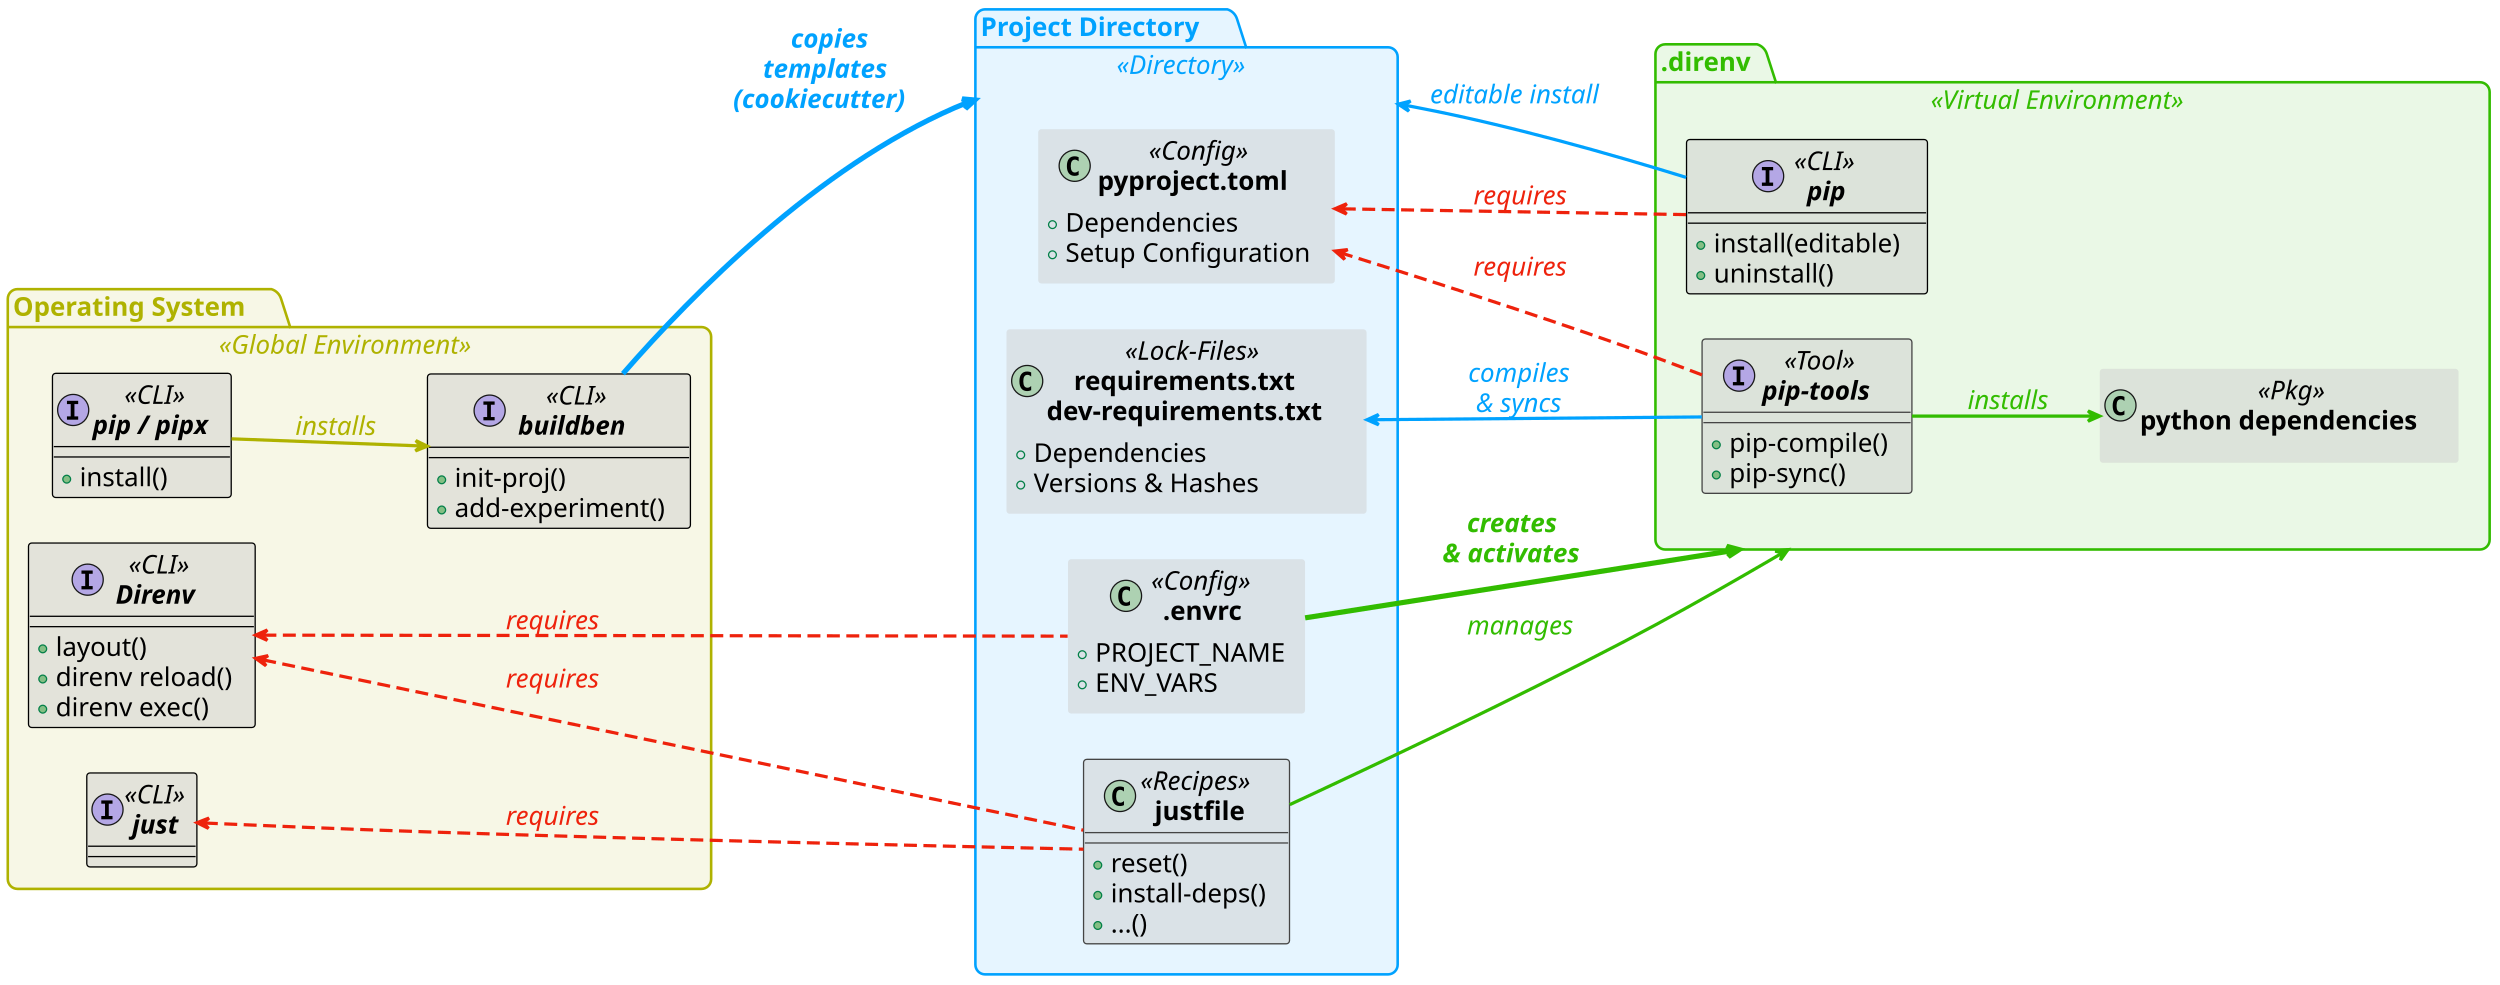
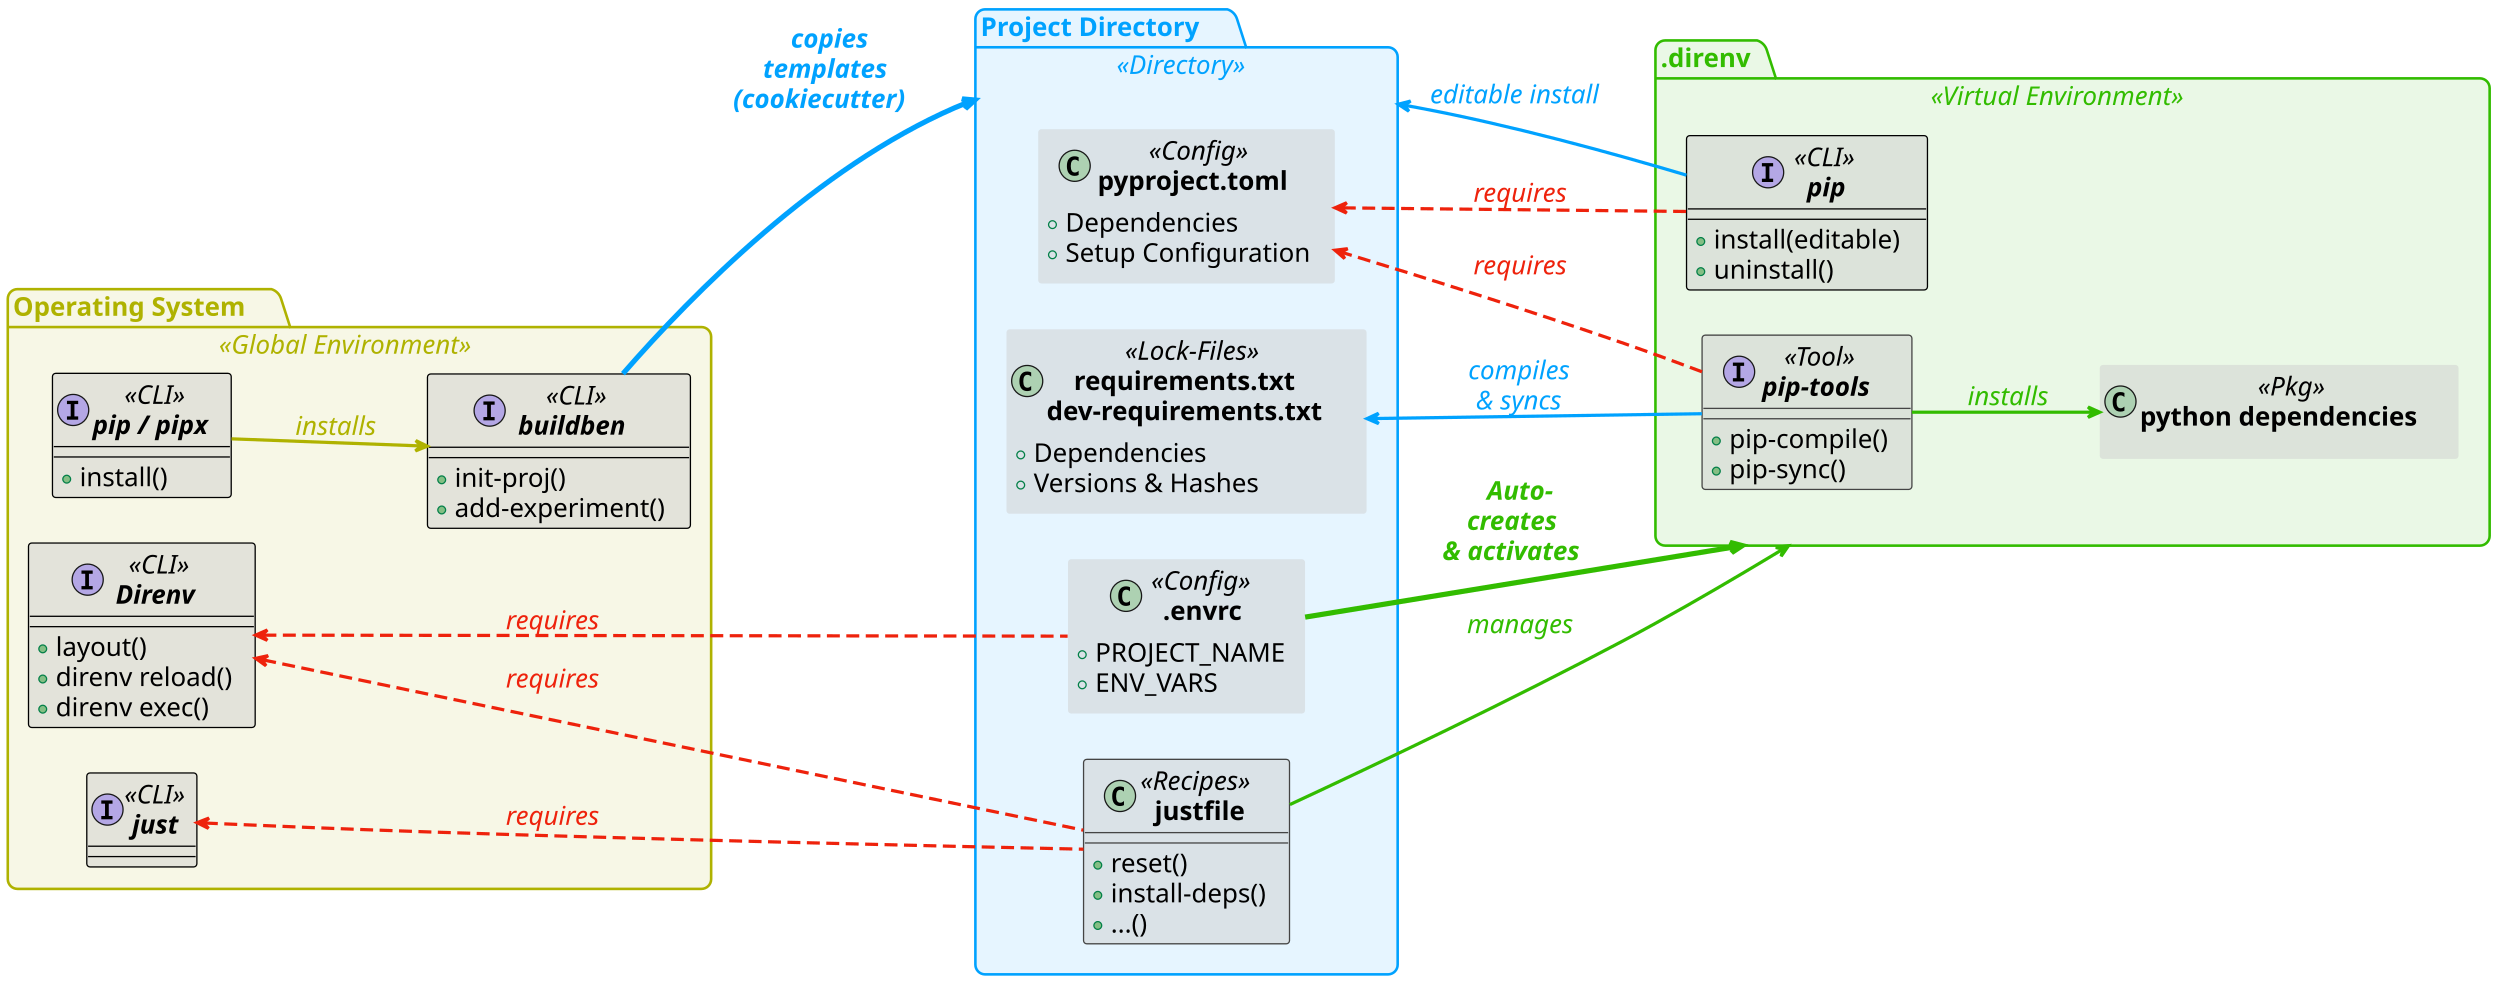
<svg xmlns="http://www.w3.org/2000/svg" contentStyleType="text/css" height="760px" preserveAspectRatio="none" style="width:1930px;height:760px;" version="1.1" viewBox="0 0 1930 760" width="1930px" zoomAndPan="magnify">
  <defs />
  <g>
    <g id="cluster_GE">
      <path d="M13.5,223.217 L209.5,223.217 A11.25,11.25 0 0 1 217,230.717 L224,252.498 L541.5,252.498 A7.5,7.5 0 0 1 549,259.998 L549,678.717 A7.5,7.5 0 0 1 541.5,686.217 L13.5,686.217 A7.5,7.5 0 0 1 6,678.717 L6,230.717 A7.5,7.5 0 0 1 13.5,223.217 " fill="#AFB200" fill-opacity="0.098" style="stroke:#AFB200;stroke-width:2.0;" />
      <line style="stroke:#AFB200;stroke-width:2.0;" x1="6" x2="224" y1="252.498" y2="252.498" />
      <text fill="#AFB200" font-family="sans-serif" font-size="20" font-weight="bold" lengthAdjust="spacing" textLength="205" x="10" y="243.781">Operating System</text>
      <text fill="#AFB200" font-family="sans-serif" font-size="20" font-style="italic" lengthAdjust="spacing" textLength="225" x="169" y="273.062">«Global Environment»</text>
    </g>
    <g id="cluster_PDIR">
      <path d="M760.5,7.217 L947.5,7.217 A11.25,11.25 0 0 1 955,14.717 L962,36.498 L1071.5,36.498 A7.5,7.5 0 0 1 1079,43.998 L1079,744.717 A7.5,7.5 0 0 1 1071.5,752.217 L760.5,752.217 A7.5,7.5 0 0 1 753,744.717 L753,14.717 A7.5,7.5 0 0 1 760.5,7.217 " fill="#00A2FF" fill-opacity="0.098" style="stroke:#00A2FF;stroke-width:2.0;" />
      <line style="stroke:#00A2FF;stroke-width:2.0;" x1="753" x2="962" y1="36.498" y2="36.498" />
      <text fill="#00A2FF" font-family="sans-serif" font-size="20" font-weight="bold" lengthAdjust="spacing" textLength="196" x="757" y="27.781">Project Directory</text>
      <text fill="#00A2FF" font-family="sans-serif" font-size="20" font-style="italic" lengthAdjust="spacing" textLength="116" x="862" y="57.062">«Directory»</text>
    </g>
    <g id="cluster_VENV">
-       <path d="M1285.5,34.217 L1356.5,34.217 A11.25,11.25 0 0 1 1364,41.717 L1371,63.498 L1914.5,63.498 A7.5,7.5 0 0 1 1922,70.998 L1922,416.717 A7.5,7.5 0 0 1 1914.5,424.217 L1285.5,424.217 A7.5,7.5 0 0 1 1278,416.717 L1278,41.717 A7.5,7.5 0 0 1 1285.5,34.217 " fill="#32BC00" fill-opacity="0.098" style="stroke:#32BC00;stroke-width:2.0;" />
-       <line style="stroke:#32BC00;stroke-width:2.0;" x1="1278" x2="1371" y1="63.498" y2="63.498" />
-       <text fill="#32BC00" font-family="sans-serif" font-size="20" font-weight="bold" lengthAdjust="spacing" textLength="80" x="1282" y="54.781">.direnv</text>
-       <text fill="#32BC00" font-family="sans-serif" font-size="20" font-style="italic" lengthAdjust="spacing" textLength="227" x="1490.5" y="84.062">«Virtual Environment»</text>
+       <path d="M1285.5,31.217 L1356.5,31.217 A11.25,11.25 0 0 1 1364,38.717 L1371,60.498 L1914.5,60.498 A7.5,7.5 0 0 1 1922,67.998 L1922,413.717 A7.5,7.5 0 0 1 1914.5,421.217 L1285.5,421.217 A7.5,7.5 0 0 1 1278,413.717 L1278,38.717 A7.5,7.5 0 0 1 1285.5,31.217 " fill="#32BC00" fill-opacity="0.098" style="stroke:#32BC00;stroke-width:2.0;" />
+       <line style="stroke:#32BC00;stroke-width:2.0;" x1="1278" x2="1371" y1="60.498" y2="60.498" />
+       <text fill="#32BC00" font-family="sans-serif" font-size="20" font-weight="bold" lengthAdjust="spacing" textLength="80" x="1282" y="51.781">.direnv</text>
+       <text fill="#32BC00" font-family="sans-serif" font-size="20" font-style="italic" lengthAdjust="spacing" textLength="227" x="1490.5" y="81.062">«Virtual Environment»</text>
    </g>
    <g id="elem_B">
      <rect codeLine="57" fill="#CCCCCC" fill-opacity="0.467" height="119.125" id="B" rx="2.5" ry="2.5" style="stroke:#000000;stroke-width:1.0;" width="203" x="330" y="288.717" />
      <ellipse cx="378" cy="316.998" fill="#B4A7E5" rx="12" ry="12" style="stroke:#181818;stroke-width:1.0;" />
      <path d="M373.188,312.451 L373.188,309.92 L381.859,309.92 L381.859,312.451 L378.969,312.451 L378.969,321.951 L381.859,321.951 L381.859,324.498 L373.188,324.498 L373.188,321.951 L376.078,321.951 L376.078,312.451 L373.188,312.451 Z " fill="#000000" />
      <text fill="#000000" font-family="sans-serif" font-size="20" font-style="italic" lengthAdjust="spacing" textLength="55" x="421.5" y="312.281">«CLI»</text>
      <text fill="#000000" font-family="sans-serif" font-size="20" font-style="italic" font-weight="bold" lengthAdjust="spacing" textLength="98" x="400" y="335.562">buildben</text>
      <line style="stroke:#000000;stroke-width:1.0;" x1="331" x2="532" y1="345.279" y2="345.279" />
      <line style="stroke:#000000;stroke-width:1.0;" x1="331" x2="532" y1="353.279" y2="353.279" />
      <ellipse cx="341" cy="370.42" fill="#84BE84" rx="3" ry="3" style="stroke:#038048;stroke-width:1.0;" />
      <text fill="#000000" font-family="sans-serif" font-size="20" lengthAdjust="spacing" textLength="95" x="351" y="375.844">init-proj()</text>
      <ellipse cx="341" cy="393.701" fill="#84BE84" rx="3" ry="3" style="stroke:#038048;stroke-width:1.0;" />
      <text fill="#000000" font-family="sans-serif" font-size="20" lengthAdjust="spacing" textLength="176" x="351" y="399.125">add-experiment()</text>
    </g>
    <g id="elem_PIP">
      <rect codeLine="61" fill="#CCCCCC" fill-opacity="0.467" height="95.844" id="PIP" rx="2.5" ry="2.5" style="stroke:#000000;stroke-width:1.0;" width="138" x="40.5" y="288.217" />
      <ellipse cx="56.5" cy="316.498" fill="#B4A7E5" rx="12" ry="12" style="stroke:#181818;stroke-width:1.0;" />
      <path d="M51.688,311.951 L51.688,309.42 L60.359,309.42 L60.359,311.951 L57.469,311.951 L57.469,321.451 L60.359,321.451 L60.359,323.998 L51.688,323.998 L51.688,321.451 L54.578,321.451 L54.578,311.951 L51.688,311.951 Z " fill="#000000" />
      <text fill="#000000" font-family="sans-serif" font-size="20" font-style="italic" lengthAdjust="spacing" textLength="55" x="96" y="311.781">«CLI»</text>
      <text fill="#000000" font-family="sans-serif" font-size="20" font-style="italic" font-weight="bold" lengthAdjust="spacing" textLength="104" x="71.5" y="335.062">pip / pipx</text>
      <line style="stroke:#000000;stroke-width:1.0;" x1="41.5" x2="177.5" y1="344.779" y2="344.779" />
      <line style="stroke:#000000;stroke-width:1.0;" x1="41.5" x2="177.5" y1="352.779" y2="352.779" />
      <ellipse cx="51.5" cy="369.92" fill="#84BE84" rx="3" ry="3" style="stroke:#038048;stroke-width:1.0;" />
      <text fill="#000000" font-family="sans-serif" font-size="20" lengthAdjust="spacing" textLength="77" x="61.5" y="375.344">install()</text>
    </g>
    <g id="elem_J">
      <rect codeLine="65" fill="#CCCCCC" fill-opacity="0.467" height="72.562" id="J" rx="2.5" ry="2.5" style="stroke:#000000;stroke-width:1.0;" width="85" x="67" y="596.717" />
      <ellipse cx="83" cy="624.998" fill="#B4A7E5" rx="12" ry="12" style="stroke:#181818;stroke-width:1.0;" />
      <path d="M78.188,620.451 L78.188,617.92 L86.859,617.92 L86.859,620.451 L83.969,620.451 L83.969,629.951 L86.859,629.951 L86.859,632.498 L78.188,632.498 L78.188,629.951 L81.078,629.951 L81.078,620.451 L78.188,620.451 Z " fill="#000000" />
      <text fill="#000000" font-family="sans-serif" font-size="20" font-style="italic" lengthAdjust="spacing" textLength="55" x="96" y="620.281">«CLI»</text>
      <text fill="#000000" font-family="sans-serif" font-size="20" font-style="italic" font-weight="bold" lengthAdjust="spacing" textLength="43" x="102" y="643.562">just</text>
      <line style="stroke:#000000;stroke-width:1.0;" x1="68" x2="151" y1="653.279" y2="653.279" />
      <line style="stroke:#000000;stroke-width:1.0;" x1="68" x2="151" y1="661.279" y2="661.279" />
    </g>
    <g id="elem_D">
      <rect codeLine="66" fill="#CCCCCC" fill-opacity="0.467" height="142.406" id="D" rx="2.5" ry="2.5" style="stroke:#000000;stroke-width:1.0;" width="175" x="22" y="419.217" />
      <ellipse cx="67.7" cy="447.498" fill="#B4A7E5" rx="12" ry="12" style="stroke:#181818;stroke-width:1.0;" />
      <path d="M62.888,442.951 L62.888,440.42 L71.559,440.42 L71.559,442.951 L68.669,442.951 L68.669,452.451 L71.559,452.451 L71.559,454.998 L62.888,454.998 L62.888,452.451 L65.778,452.451 L65.778,442.951 L62.888,442.951 Z " fill="#000000" />
      <text fill="#000000" font-family="sans-serif" font-size="20" font-style="italic" lengthAdjust="spacing" textLength="55" x="99.3" y="442.781">«CLI»</text>
      <text fill="#000000" font-family="sans-serif" font-size="20" font-style="italic" font-weight="bold" lengthAdjust="spacing" textLength="75" x="89.3" y="466.062">Direnv</text>
      <line style="stroke:#000000;stroke-width:1.0;" x1="23" x2="196" y1="475.779" y2="475.779" />
      <line style="stroke:#000000;stroke-width:1.0;" x1="23" x2="196" y1="483.779" y2="483.779" />
      <ellipse cx="33" cy="500.92" fill="#84BE84" rx="3" ry="3" style="stroke:#038048;stroke-width:1.0;" />
      <text fill="#000000" font-family="sans-serif" font-size="20" lengthAdjust="spacing" textLength="78" x="43" y="506.344">layout()</text>
      <ellipse cx="33" cy="524.201" fill="#84BE84" rx="3" ry="3" style="stroke:#038048;stroke-width:1.0;" />
      <text fill="#000000" font-family="sans-serif" font-size="20" lengthAdjust="spacing" textLength="148" x="43" y="529.625">direnv reload()</text>
      <ellipse cx="33" cy="547.482" fill="#84BE84" rx="3" ry="3" style="stroke:#038048;stroke-width:1.0;" />
      <text fill="#000000" font-family="sans-serif" font-size="20" lengthAdjust="spacing" textLength="131" x="43" y="552.906">direnv exec()</text>
    </g>
    <g id="elem_PPRT">
      <rect codeLine="77" fill="#CCCCCC" fill-opacity="0.467" height="119.125" id="PPRT" rx="2.5" ry="2.5" style="stroke:#000000;stroke-width:0.0;" width="229" x="801.5" y="99.717" />
      <ellipse cx="829.65" cy="127.998" fill="#ADD1B2" rx="12" ry="12" style="stroke:#181818;stroke-width:1.0;" />
      <path d="M832.712,135.076 Q832.025,135.435 831.275,135.607 Q830.525,135.779 829.697,135.779 Q826.744,135.779 825.181,133.842 Q823.634,131.889 823.634,128.217 Q823.634,124.545 825.181,122.607 Q826.744,120.654 829.697,120.654 Q830.525,120.654 831.275,120.826 Q832.041,120.998 832.712,121.357 L832.712,124.561 Q831.962,123.873 831.259,123.561 Q830.572,123.248 829.822,123.248 Q828.244,123.248 827.431,124.498 Q826.634,125.748 826.634,128.217 Q826.634,130.685 827.431,131.935 Q828.244,133.185 829.822,133.185 Q830.572,133.185 831.259,132.873 Q831.962,132.56 832.712,131.873 L832.712,135.076 Z " fill="#000000" />
      <text fill="#000000" font-family="sans-serif" font-size="20" font-style="italic" lengthAdjust="spacing" textLength="89" x="886.85" y="123.281">«Config»</text>
      <text fill="#000000" font-family="sans-serif" font-size="20" font-weight="bold" lengthAdjust="spacing" textLength="168" x="847.35" y="146.562">pyproject.toml</text>
      <line style="stroke:#000000;stroke-width:0.0;" x1="802.5" x2="1029.5" y1="156.279" y2="156.279" />
      <ellipse cx="812.5" cy="173.42" fill="none" rx="3" ry="3" style="stroke:#038048;stroke-width:1.0;" />
      <text fill="#000000" font-family="sans-serif" font-size="20" lengthAdjust="spacing" textLength="142" x="822.5" y="178.844">Dependencies</text>
      <ellipse cx="812.5" cy="196.701" fill="none" rx="3" ry="3" style="stroke:#038048;stroke-width:1.0;" />
      <text fill="#000000" font-family="sans-serif" font-size="20" lengthAdjust="spacing" textLength="202" x="822.5" y="202.125">Setup Configuration</text>
      <line style="stroke:#000000;stroke-width:0.0;" x1="802.5" x2="1029.5" y1="210.842" y2="210.842" />
    </g>
    <g id="elem_JF">
      <rect codeLine="82" fill="#CCCCCC" fill-opacity="0.467" height="142.406" id="JF" rx="2.5" ry="2.5" style="stroke:#444444;stroke-width:1.0;" width="159" x="836.5" y="586.217" />
      <ellipse cx="864.65" cy="614.498" fill="#ADD1B2" rx="12" ry="12" style="stroke:#181818;stroke-width:1.0;" />
      <path d="M867.712,621.576 Q867.025,621.936 866.275,622.107 Q865.525,622.279 864.697,622.279 Q861.744,622.279 860.181,620.342 Q858.634,618.389 858.634,614.717 Q858.634,611.045 860.181,609.107 Q861.744,607.154 864.697,607.154 Q865.525,607.154 866.275,607.326 Q867.041,607.498 867.712,607.857 L867.712,611.061 Q866.962,610.373 866.259,610.061 Q865.572,609.748 864.822,609.748 Q863.244,609.748 862.431,610.998 Q861.634,612.248 861.634,614.717 Q861.634,617.186 862.431,618.436 Q863.244,619.686 864.822,619.686 Q865.572,619.686 866.259,619.373 Q866.962,619.061 867.712,618.373 L867.712,621.576 Z " fill="#000000" />
      <text fill="#000000" font-family="sans-serif" font-size="20" font-style="italic" lengthAdjust="spacing" textLength="102" x="880.35" y="609.781">«Recipes»</text>
      <text fill="#000000" font-family="sans-serif" font-size="20" font-weight="bold" lengthAdjust="spacing" textLength="80" x="891.35" y="633.062">justfile</text>
      <line style="stroke:#444444;stroke-width:1.0;" x1="837.5" x2="994.5" y1="642.779" y2="642.779" />
      <line style="stroke:#444444;stroke-width:1.0;" x1="837.5" x2="994.5" y1="650.779" y2="650.779" />
      <ellipse cx="847.5" cy="667.92" fill="#84BE84" rx="3" ry="3" style="stroke:#038048;stroke-width:1.0;" />
      <text fill="#000000" font-family="sans-serif" font-size="20" lengthAdjust="spacing" textLength="66" x="857.5" y="673.344">reset()</text>
      <ellipse cx="847.5" cy="691.201" fill="#84BE84" rx="3" ry="3" style="stroke:#038048;stroke-width:1.0;" />
      <text fill="#000000" font-family="sans-serif" font-size="20" lengthAdjust="spacing" textLength="132" x="857.5" y="696.625">install-deps()</text>
      <ellipse cx="847.5" cy="714.482" fill="#84BE84" rx="3" ry="3" style="stroke:#038048;stroke-width:1.0;" />
      <text fill="#000000" font-family="sans-serif" font-size="20" lengthAdjust="spacing" textLength="34" x="857.5" y="719.906">...()</text>
    </g>
    <g id="elem_ERC">
      <rect codeLine="88" fill="#CCCCCC" fill-opacity="0.467" height="119.125" id="ERC" rx="2.5" ry="2.5" style="stroke:#000000;stroke-width:0.0;" width="183" x="824.5" y="431.717" />
      <ellipse cx="869.3" cy="459.998" fill="#ADD1B2" rx="12" ry="12" style="stroke:#181818;stroke-width:1.0;" />
      <path d="M872.362,467.076 Q871.675,467.435 870.925,467.607 Q870.175,467.779 869.347,467.779 Q866.394,467.779 864.831,465.842 Q863.284,463.889 863.284,460.217 Q863.284,456.545 864.831,454.607 Q866.394,452.654 869.347,452.654 Q870.175,452.654 870.925,452.826 Q871.691,452.998 872.362,453.357 L872.362,456.56 Q871.612,455.873 870.909,455.56 Q870.222,455.248 869.472,455.248 Q867.894,455.248 867.081,456.498 Q866.284,457.748 866.284,460.217 Q866.284,462.685 867.081,463.935 Q867.894,465.185 869.472,465.185 Q870.222,465.185 870.909,464.873 Q871.612,464.56 872.362,463.873 L872.362,467.076 Z " fill="#000000" />
      <text fill="#000000" font-family="sans-serif" font-size="20" font-style="italic" lengthAdjust="spacing" textLength="89" x="888.7" y="455.281">«Config»</text>
      <text fill="#000000" font-family="sans-serif" font-size="20" font-weight="bold" lengthAdjust="spacing" textLength="71" x="897.7" y="478.562">.envrc</text>
      <line style="stroke:#000000;stroke-width:0.0;" x1="825.5" x2="1006.5" y1="488.279" y2="488.279" />
      <ellipse cx="835.5" cy="505.42" fill="none" rx="3" ry="3" style="stroke:#038048;stroke-width:1.0;" />
      <text fill="#000000" font-family="sans-serif" font-size="20" lengthAdjust="spacing" textLength="156" x="845.5" y="510.844">PROJECT_NAME</text>
      <ellipse cx="835.5" cy="528.701" fill="none" rx="3" ry="3" style="stroke:#038048;stroke-width:1.0;" />
      <text fill="#000000" font-family="sans-serif" font-size="20" lengthAdjust="spacing" textLength="107" x="845.5" y="534.125">ENV_VARS</text>
      <line style="stroke:#000000;stroke-width:0.0;" x1="825.5" x2="1006.5" y1="542.842" y2="542.842" />
    </g>
    <g id="elem_RE">
      <rect codeLine="93" fill="#CCCCCC" fill-opacity="0.467" height="142.406" id="RE" rx="2.5" ry="2.5" style="stroke:#000000;stroke-width:0.0;" width="278" x="777" y="254.217" />
      <ellipse cx="793" cy="294.139" fill="#ADD1B2" rx="12" ry="12" style="stroke:#181818;stroke-width:1.0;" />
      <path d="M796.062,301.217 Q795.375,301.576 794.625,301.748 Q793.875,301.92 793.047,301.92 Q790.094,301.92 788.531,299.982 Q786.984,298.029 786.984,294.357 Q786.984,290.685 788.531,288.748 Q790.094,286.795 793.047,286.795 Q793.875,286.795 794.625,286.967 Q795.391,287.139 796.062,287.498 L796.062,290.701 Q795.312,290.014 794.609,289.701 Q793.922,289.389 793.172,289.389 Q791.594,289.389 790.781,290.639 Q789.984,291.889 789.984,294.357 Q789.984,296.826 790.781,298.076 Q791.594,299.326 793.172,299.326 Q793.922,299.326 794.609,299.014 Q795.312,298.701 796.062,298.014 L796.062,301.217 Z " fill="#000000" />
      <text fill="#000000" font-family="sans-serif" font-size="20" font-style="italic" lengthAdjust="spacing" textLength="123" x="868.5" y="277.781">«Lock-Files»</text>
      <text fill="#000000" font-family="sans-serif" font-size="20" font-weight="bold" lengthAdjust="spacing" textLength="195" x="829" y="301.062">requirements.txt</text>
      <text fill="#000000" font-family="sans-serif" font-size="20" font-weight="bold" lengthAdjust="spacing" textLength="244" x="808" y="324.344">dev-requirements.txt</text>
      <line style="stroke:#000000;stroke-width:0.0;" x1="778" x2="1054" y1="334.06" y2="334.06" />
      <ellipse cx="788" cy="351.201" fill="none" rx="3" ry="3" style="stroke:#038048;stroke-width:1.0;" />
      <text fill="#000000" font-family="sans-serif" font-size="20" lengthAdjust="spacing" textLength="142" x="798" y="356.625">Dependencies</text>
      <ellipse cx="788" cy="374.482" fill="none" rx="3" ry="3" style="stroke:#038048;stroke-width:1.0;" />
      <text fill="#000000" font-family="sans-serif" font-size="20" lengthAdjust="spacing" textLength="184" x="798" y="379.906">Versions &amp; Hashes</text>
      <line style="stroke:#000000;stroke-width:0.0;" x1="778" x2="1054" y1="388.623" y2="388.623" />
    </g>
    <g id="elem_PT">
-       <rect codeLine="101" fill="#CCCCCC" fill-opacity="0.467" height="119.125" id="PT" rx="2.5" ry="2.5" style="stroke:#444444;stroke-width:1.0;" width="162" x="1314" y="261.717" />
-       <ellipse cx="1342.6" cy="289.998" fill="#B4A7E5" rx="12" ry="12" style="stroke:#181818;stroke-width:1.0;" />
-       <path d="M1337.787,285.451 L1337.787,282.92 L1346.459,282.92 L1346.459,285.451 L1343.569,285.451 L1343.569,294.951 L1346.459,294.951 L1346.459,297.498 L1337.787,297.498 L1337.787,294.951 L1340.678,294.951 L1340.678,285.451 L1337.787,285.451 Z " fill="#000000" />
-       <text fill="#000000" font-family="sans-serif" font-size="20" font-style="italic" lengthAdjust="spacing" textLength="66" x="1377.4" y="285.281">«Tool»</text>
-       <text fill="#000000" font-family="sans-serif" font-size="20" font-style="italic" font-weight="bold" lengthAdjust="spacing" textLength="100" x="1360.4" y="308.562">pip-tools</text>
-       <line style="stroke:#444444;stroke-width:1.0;" x1="1315" x2="1475" y1="318.279" y2="318.279" />
-       <line style="stroke:#444444;stroke-width:1.0;" x1="1315" x2="1475" y1="326.279" y2="326.279" />
-       <ellipse cx="1325" cy="343.42" fill="#84BE84" rx="3" ry="3" style="stroke:#038048;stroke-width:1.0;" />
-       <text fill="#000000" font-family="sans-serif" font-size="20" lengthAdjust="spacing" textLength="135" x="1335" y="348.844">pip-compile()</text>
-       <ellipse cx="1325" cy="366.701" fill="#84BE84" rx="3" ry="3" style="stroke:#038048;stroke-width:1.0;" />
-       <text fill="#000000" font-family="sans-serif" font-size="20" lengthAdjust="spacing" textLength="100" x="1335" y="372.125">pip-sync()</text>
+       <rect codeLine="101" fill="#CCCCCC" fill-opacity="0.467" height="119.125" id="PT" rx="2.5" ry="2.5" style="stroke:#444444;stroke-width:1.0;" width="162" x="1314" y="258.717" />
+       <ellipse cx="1342.6" cy="286.998" fill="#B4A7E5" rx="12" ry="12" style="stroke:#181818;stroke-width:1.0;" />
+       <path d="M1337.787,282.451 L1337.787,279.92 L1346.459,279.92 L1346.459,282.451 L1343.569,282.451 L1343.569,291.951 L1346.459,291.951 L1346.459,294.498 L1337.787,294.498 L1337.787,291.951 L1340.678,291.951 L1340.678,282.451 L1337.787,282.451 Z " fill="#000000" />
+       <text fill="#000000" font-family="sans-serif" font-size="20" font-style="italic" lengthAdjust="spacing" textLength="66" x="1377.4" y="282.281">«Tool»</text>
+       <text fill="#000000" font-family="sans-serif" font-size="20" font-style="italic" font-weight="bold" lengthAdjust="spacing" textLength="100" x="1360.4" y="305.562">pip-tools</text>
+       <line style="stroke:#444444;stroke-width:1.0;" x1="1315" x2="1475" y1="315.279" y2="315.279" />
+       <line style="stroke:#444444;stroke-width:1.0;" x1="1315" x2="1475" y1="323.279" y2="323.279" />
+       <ellipse cx="1325" cy="340.42" fill="#84BE84" rx="3" ry="3" style="stroke:#038048;stroke-width:1.0;" />
+       <text fill="#000000" font-family="sans-serif" font-size="20" lengthAdjust="spacing" textLength="135" x="1335" y="345.844">pip-compile()</text>
+       <ellipse cx="1325" cy="363.701" fill="#84BE84" rx="3" ry="3" style="stroke:#038048;stroke-width:1.0;" />
+       <text fill="#000000" font-family="sans-serif" font-size="20" lengthAdjust="spacing" textLength="100" x="1335" y="369.125">pip-sync()</text>
    </g>
    <g id="elem_PD">
-       <rect codeLine="105" fill="#CCCCCC" fill-opacity="0.467" height="72.562" id="PD" rx="2.5" ry="2.5" style="stroke:#000000;stroke-width:0.0;" width="277" x="1621" y="284.717" />
-       <ellipse cx="1637" cy="312.998" fill="#ADD1B2" rx="12" ry="12" style="stroke:#181818;stroke-width:1.0;" />
-       <path d="M1640.062,320.076 Q1639.375,320.435 1638.625,320.607 Q1637.875,320.779 1637.047,320.779 Q1634.094,320.779 1632.531,318.842 Q1630.984,316.889 1630.984,313.217 Q1630.984,309.545 1632.531,307.607 Q1634.094,305.654 1637.047,305.654 Q1637.875,305.654 1638.625,305.826 Q1639.391,305.998 1640.062,306.357 L1640.062,309.56 Q1639.312,308.873 1638.609,308.56 Q1637.922,308.248 1637.172,308.248 Q1635.594,308.248 1634.781,309.498 Q1633.984,310.748 1633.984,313.217 Q1633.984,315.685 1634.781,316.935 Q1635.594,318.185 1637.172,318.185 Q1637.922,318.185 1638.609,317.873 Q1639.312,317.56 1640.062,316.873 L1640.062,320.076 Z " fill="#000000" />
-       <text fill="#000000" font-family="sans-serif" font-size="20" font-style="italic" lengthAdjust="spacing" textLength="61" x="1743" y="308.281">«Pkg»</text>
-       <text fill="#000000" font-family="sans-serif" font-size="20" font-weight="bold" lengthAdjust="spacing" textLength="243" x="1652" y="331.562">python dependencies</text>
-       <line style="stroke:#000000;stroke-width:0.0;" x1="1622" x2="1897" y1="341.279" y2="341.279" />
-       <line style="stroke:#000000;stroke-width:0.0;" x1="1622" x2="1897" y1="349.279" y2="349.279" />
+       <rect codeLine="105" fill="#CCCCCC" fill-opacity="0.467" height="72.562" id="PD" rx="2.5" ry="2.5" style="stroke:#000000;stroke-width:0.0;" width="277" x="1621" y="281.717" />
+       <ellipse cx="1637" cy="309.998" fill="#ADD1B2" rx="12" ry="12" style="stroke:#181818;stroke-width:1.0;" />
+       <path d="M1640.062,317.076 Q1639.375,317.435 1638.625,317.607 Q1637.875,317.779 1637.047,317.779 Q1634.094,317.779 1632.531,315.842 Q1630.984,313.889 1630.984,310.217 Q1630.984,306.545 1632.531,304.607 Q1634.094,302.654 1637.047,302.654 Q1637.875,302.654 1638.625,302.826 Q1639.391,302.998 1640.062,303.357 L1640.062,306.56 Q1639.312,305.873 1638.609,305.56 Q1637.922,305.248 1637.172,305.248 Q1635.594,305.248 1634.781,306.498 Q1633.984,307.748 1633.984,310.217 Q1633.984,312.685 1634.781,313.935 Q1635.594,315.185 1637.172,315.185 Q1637.922,315.185 1638.609,314.873 Q1639.312,314.56 1640.062,313.873 L1640.062,317.076 Z " fill="#000000" />
+       <text fill="#000000" font-family="sans-serif" font-size="20" font-style="italic" lengthAdjust="spacing" textLength="61" x="1743" y="305.281">«Pkg»</text>
+       <text fill="#000000" font-family="sans-serif" font-size="20" font-weight="bold" lengthAdjust="spacing" textLength="243" x="1652" y="328.562">python dependencies</text>
+       <line style="stroke:#000000;stroke-width:0.0;" x1="1622" x2="1897" y1="338.279" y2="338.279" />
+       <line style="stroke:#000000;stroke-width:0.0;" x1="1622" x2="1897" y1="346.279" y2="346.279" />
    </g>
    <g id="elem_PIPvenv">
-       <rect codeLine="108" fill="#CCCCCC" fill-opacity="0.467" height="119.125" id="PIPvenv" rx="2.5" ry="2.5" style="stroke:#000000;stroke-width:1.0;" width="186" x="1302" y="107.717" />
-       <ellipse cx="1365" cy="135.998" fill="#B4A7E5" rx="12" ry="12" style="stroke:#181818;stroke-width:1.0;" />
-       <path d="M1360.188,131.451 L1360.188,128.92 L1368.859,128.92 L1368.859,131.451 L1365.969,131.451 L1365.969,140.951 L1368.859,140.951 L1368.859,143.498 L1360.188,143.498 L1360.188,140.951 L1363.078,140.951 L1363.078,131.451 L1360.188,131.451 Z " fill="#000000" />
-       <text fill="#000000" font-family="sans-serif" font-size="20" font-style="italic" lengthAdjust="spacing" textLength="55" x="1385" y="131.281">«CLI»</text>
-       <text fill="#000000" font-family="sans-serif" font-size="20" font-style="italic" font-weight="bold" lengthAdjust="spacing" textLength="35" x="1395" y="154.562">pip</text>
-       <line style="stroke:#000000;stroke-width:1.0;" x1="1303" x2="1487" y1="164.279" y2="164.279" />
-       <line style="stroke:#000000;stroke-width:1.0;" x1="1303" x2="1487" y1="172.279" y2="172.279" />
-       <ellipse cx="1313" cy="189.42" fill="#84BE84" rx="3" ry="3" style="stroke:#038048;stroke-width:1.0;" />
-       <text fill="#000000" font-family="sans-serif" font-size="20" lengthAdjust="spacing" textLength="159" x="1323" y="194.844">install(editable)</text>
-       <ellipse cx="1313" cy="212.701" fill="#84BE84" rx="3" ry="3" style="stroke:#038048;stroke-width:1.0;" />
-       <text fill="#000000" font-family="sans-serif" font-size="20" lengthAdjust="spacing" textLength="103" x="1323" y="218.125">uninstall()</text>
+       <rect codeLine="108" fill="#CCCCCC" fill-opacity="0.467" height="119.125" id="PIPvenv" rx="2.5" ry="2.5" style="stroke:#000000;stroke-width:1.0;" width="186" x="1302" y="104.717" />
+       <ellipse cx="1365" cy="132.998" fill="#B4A7E5" rx="12" ry="12" style="stroke:#181818;stroke-width:1.0;" />
+       <path d="M1360.188,128.451 L1360.188,125.92 L1368.859,125.92 L1368.859,128.451 L1365.969,128.451 L1365.969,137.951 L1368.859,137.951 L1368.859,140.498 L1360.188,140.498 L1360.188,137.951 L1363.078,137.951 L1363.078,128.451 L1360.188,128.451 Z " fill="#000000" />
+       <text fill="#000000" font-family="sans-serif" font-size="20" font-style="italic" lengthAdjust="spacing" textLength="55" x="1385" y="128.281">«CLI»</text>
+       <text fill="#000000" font-family="sans-serif" font-size="20" font-style="italic" font-weight="bold" lengthAdjust="spacing" textLength="35" x="1395" y="151.562">pip</text>
+       <line style="stroke:#000000;stroke-width:1.0;" x1="1303" x2="1487" y1="161.279" y2="161.279" />
+       <line style="stroke:#000000;stroke-width:1.0;" x1="1303" x2="1487" y1="169.279" y2="169.279" />
+       <ellipse cx="1313" cy="186.42" fill="#84BE84" rx="3" ry="3" style="stroke:#038048;stroke-width:1.0;" />
+       <text fill="#000000" font-family="sans-serif" font-size="20" lengthAdjust="spacing" textLength="159" x="1323" y="191.844">install(editable)</text>
+       <ellipse cx="1313" cy="209.701" fill="#84BE84" rx="3" ry="3" style="stroke:#038048;stroke-width:1.0;" />
+       <text fill="#000000" font-family="sans-serif" font-size="20" lengthAdjust="spacing" textLength="103" x="1323" y="215.125">uninstall()</text>
    </g>
    <g id="link_PIP_B">
      <path codeLine="129" d="M178.76,338.777 C222.72,340.427 274.644,342.371 323.834,344.221 " fill="none" id="PIP-to-B" style="stroke:#AFB200;stroke-width:2.5;" />
      <polygon fill="#AFB200" points="329.83,344.447,320.987,340.111,324.834,344.259,320.686,348.106,329.83,344.447" style="stroke:#AFB200;stroke-width:2.5;" />
      <text fill="#AFB200" font-family="sans-serif" font-size="20" font-style="italic" lengthAdjust="spacing" textLength="71" x="228" y="335.781">installs</text>
    </g>
    <g id="link_B_PDIR">
      <path codeLine="141" d="M480.89,288.517 C535.73,225.577 631.33,129.297 737,83.217 C741.487,81.26 746.095,79.472 750.794,77.839 C751.381,77.635 746.285,79.353 746.875,79.154 " fill="none" id="B-to-PDIR" style="stroke:#00A2FF;stroke-width:4.0;" />
      <polygon fill="#00A2FF" points="752.56,77.234,742.753,76.324,747.822,78.834,745.312,83.904,752.56,77.234" style="stroke:#00A2FF;stroke-width:4.0;" />
      <text fill="#00A2FF" font-family="sans-serif" font-size="20" font-style="italic" font-weight="bold" lengthAdjust="spacing" textLength="73" x="610.5" y="36.781">copies</text>
      <text fill="#00A2FF" font-family="sans-serif" font-size="20" font-style="italic" font-weight="bold" lengthAdjust="spacing" textLength="116" x="589" y="60.062">templates</text>
      <text fill="#00A2FF" font-family="sans-serif" font-size="20" font-style="italic" font-weight="bold" lengthAdjust="spacing" textLength="162" x="566" y="83.344">(cookiecutter)</text>
    </g>
    <g id="link_PT_RE">
-       <path codeLine="142" d="M1313.82,321.887 C1243.33,322.477 1145.2,323.307 1061.29,324.007 " fill="none" id="PT-to-RE" style="stroke:#00A2FF;stroke-width:2.5;" />
-       <polygon fill="#00A2FF" points="1055.29,324.057,1064.323,327.982,1060.29,324.015,1064.256,319.982,1055.29,324.057" style="stroke:#00A2FF;stroke-width:2.5;" />
-       <text fill="#00A2FF" font-family="sans-serif" font-size="20" font-style="italic" lengthAdjust="spacing" textLength="90" x="1133.5" y="294.781">compiles</text>
-       <text fill="#00A2FF" font-family="sans-serif" font-size="20" font-style="italic" lengthAdjust="spacing" textLength="78" x="1139.5" y="318.062">&amp; syncs</text>
+       <path codeLine="142" d="M1313.82,319.397 C1243.33,320.427 1145.199,321.869 1061.289,323.099 " fill="none" id="PT-to-RE" style="stroke:#00A2FF;stroke-width:2.5;" />
+       <polygon fill="#00A2FF" points="1055.29,323.187,1064.348,327.055,1060.29,323.113,1064.23,319.055,1055.29,323.187" style="stroke:#00A2FF;stroke-width:2.5;" />
+       <text fill="#00A2FF" font-family="sans-serif" font-size="20" font-style="italic" lengthAdjust="spacing" textLength="90" x="1133.5" y="292.781">compiles</text>
+       <text fill="#00A2FF" font-family="sans-serif" font-size="20" font-style="italic" lengthAdjust="spacing" textLength="78" x="1139.5" y="316.062">&amp; syncs</text>
    </g>
    <g id="link_PDIR_PIPvenv">
-       <path codeLine="143" d="M1085.349,81.41 C1090.292,82.252 1090.193,82.292 1095,83.217 C1165.29,96.747 1243.08,118.827 1301.69,136.957 " fill="none" id="PDIR-backto-PIPvenv" style="stroke:#00A2FF;stroke-width:2.5;" />
-       <polygon fill="#00A2FF" points="1079.433,80.408,1087.64,85.854,1084.363,81.243,1088.975,77.966,1079.433,80.408" style="stroke:#00A2FF;stroke-width:2.5;" />
+       <path codeLine="143" d="M1085.342,81.452 C1090.288,82.278 1090.189,82.314 1095,83.217 C1165.3,96.407 1243.26,117.757 1301.94,135.227 " fill="none" id="PDIR-backto-PIPvenv" style="stroke:#00A2FF;stroke-width:2.5;" />
+       <polygon fill="#00A2FF" points="1079.423,80.471,1087.648,85.889,1084.356,81.289,1088.956,77.996,1079.423,80.471" style="stroke:#00A2FF;stroke-width:2.5;" />
      <text fill="#00A2FF" font-family="sans-serif" font-size="20" font-style="italic" lengthAdjust="spacing" textLength="149" x="1104" y="79.781">editable install</text>
    </g>
    <g id="link_PT_PD">
-       <path codeLine="155" d="M1476,321.217 C1518.54,321.217 1566.02,321.217 1614.98,321.217 " fill="none" id="PT-to-PD" style="stroke:#32BC00;stroke-width:2.5;" />
-       <polygon fill="#32BC00" points="1620.98,321.217,1611.98,317.217,1615.98,321.217,1611.98,325.217,1620.98,321.217" style="stroke:#32BC00;stroke-width:2.5;" />
-       <text fill="#32BC00" font-family="sans-serif" font-size="20" font-style="italic" lengthAdjust="spacing" textLength="71" x="1519" y="315.781">installs</text>
+       <path codeLine="155" d="M1476,318.217 C1518.54,318.217 1566.02,318.217 1614.98,318.217 " fill="none" id="PT-to-PD" style="stroke:#32BC00;stroke-width:2.5;" />
+       <polygon fill="#32BC00" points="1620.98,318.217,1611.98,314.217,1615.98,318.217,1611.98,322.217,1620.98,318.217" style="stroke:#32BC00;stroke-width:2.5;" />
+       <text fill="#32BC00" font-family="sans-serif" font-size="20" font-style="italic" lengthAdjust="spacing" textLength="71" x="1519" y="312.781">installs</text>
    </g>
    <g id="link_ERC_VENV">
-       <path codeLine="156" d="M1007.56,476.977 C1076.19,466.187 1171.832,451.149 1250.795,438.734 C1270.536,435.63 1289.234,432.691 1306.207,430.022 C1314.693,428.688 1322.748,427.421 1330.287,426.236 C1334.056,425.643 1337.696,425.071 1341.197,424.521 C1341.634,424.452 1336.142,425.315 1336.575,425.247 " fill="none" id="ERC-to-VENV" style="stroke:#32BC00;stroke-width:4.0;" />
-       <polygon fill="#32BC00" points="1342.503,424.315,1332.991,421.762,1337.563,425.092,1334.233,429.665,1342.503,424.315" style="stroke:#32BC00;stroke-width:4.0;" />
-       <text fill="#32BC00" font-family="sans-serif" font-size="20" font-style="italic" font-weight="bold" lengthAdjust="spacing" textLength="86" x="1132.5" y="410.781">creates</text>
-       <text fill="#32BC00" font-family="sans-serif" font-size="20" font-style="italic" lengthAdjust="spacing" textLength="6" x="1218.5" y="410.781"> </text>
-       <text fill="#32BC00" font-family="sans-serif" font-size="20" font-style="italic" font-weight="bold" lengthAdjust="spacing" textLength="130" x="1113.5" y="434.062">&amp; activates</text>
+       <path codeLine="156" d="M1007.56,476.407 C1076.19,465.187 1171.832,449.547 1250.795,436.634 C1270.536,433.406 1289.234,430.349 1306.207,427.573 C1314.693,426.185 1322.748,424.868 1330.287,423.635 C1334.056,423.019 1337.696,422.424 1341.197,421.851 C1342.072,421.708 1342.938,421.567 1343.795,421.426 C1344.224,421.356 1338.729,422.255 1339.153,422.185 " fill="none" id="ERC-to-VENV" style="stroke:#32BC00;stroke-width:4.0;" />
+       <polygon fill="#32BC00" points="1345.075,421.217,1335.547,418.722,1340.14,422.024,1336.838,426.617,1345.075,421.217" style="stroke:#32BC00;stroke-width:4.0;" />
+       <text fill="#32BC00" font-family="sans-serif" font-size="20" font-style="italic" font-weight="bold" lengthAdjust="spacing" textLength="61" x="1148" y="385.781">Auto-</text>
+       <text fill="#32BC00" font-family="sans-serif" font-size="20" font-style="italic" font-weight="bold" lengthAdjust="spacing" textLength="86" x="1132.5" y="409.062">creates</text>
+       <text fill="#32BC00" font-family="sans-serif" font-size="20" font-style="italic" lengthAdjust="spacing" textLength="6" x="1218.5" y="409.062"> </text>
+       <text fill="#32BC00" font-family="sans-serif" font-size="20" font-style="italic" font-weight="bold" lengthAdjust="spacing" textLength="130" x="1113.5" y="432.344">&amp; activates</text>
    </g>
    <g id="link_JF_VENV">
-       <path codeLine="157" d="M995.69,621.177 C1064.45,589.257 1166.66,540.787 1254,495.217 C1285.175,478.952 1319.578,459.559 1346.477,444.058 C1359.928,436.307 1371.502,429.53 1379.859,424.602 C1379.99,424.525 1374.952,427.497 1375.081,427.42 " fill="none" id="JF-to-VENV" style="stroke:#32BC00;stroke-width:2.5;" />
-       <polygon fill="#32BC00" points="1380.249,424.372,1370.465,425.499,1375.942,426.912,1374.529,432.39,1380.249,424.372" style="stroke:#32BC00;stroke-width:2.5;" />
-       <text fill="#32BC00" font-family="sans-serif" font-size="20" font-style="italic" lengthAdjust="spacing" textLength="92" x="1132.5" y="489.781">manages</text>
+       <path codeLine="157" d="M995.79,621.127 C1064.62,589.117 1166.87,540.417 1254,494.217 C1285.26,477.642 1319.662,457.762 1346.541,441.844 C1359.981,433.885 1371.539,426.917 1379.883,421.848 C1380.144,421.69 1375.275,424.65 1375.529,424.495 " fill="none" id="JF-to-VENV" style="stroke:#32BC00;stroke-width:2.5;" />
+       <polygon fill="#32BC00" points="1380.656,421.379,1370.888,422.636,1376.384,423.976,1375.043,429.472,1380.656,421.379" style="stroke:#32BC00;stroke-width:2.5;" />
+       <text fill="#32BC00" font-family="sans-serif" font-size="20" font-style="italic" lengthAdjust="spacing" textLength="92" x="1132.5" y="488.781">manages</text>
    </g>
    <g id="link_D_ERC">
      <path codeLine="171" d="M203.36,490.334 C356.74,490.524 668.07,490.907 824.2,491.107 " fill="none" id="D-backto-ERC" style="stroke:#EE220C;stroke-width:2.5;stroke-dasharray:10.0,5.0;" />
      <polygon fill="#EE220C" points="197.36,490.327,206.355,494.338,202.36,490.333,206.365,486.338,197.36,490.327" style="stroke:#EE220C;stroke-width:2.5;" />
      <text fill="#EE220C" font-family="sans-serif" font-size="20" font-style="italic" lengthAdjust="spacing" textLength="82" x="390.5" y="485.781">requires</text>
    </g>
    <g id="link_J_JF">
      <path codeLine="172" d="M158.154,635.384 C202.304,637.354 268.06,640.157 330,642.217 C511.25,648.257 724.15,653.167 836.45,655.587 " fill="none" id="J-backto-JF" style="stroke:#EE220C;stroke-width:2.5;stroke-dasharray:10.0,5.0;" />
      <polygon fill="#EE220C" points="152.16,635.117,160.973,639.514,157.155,635.34,161.329,631.522,152.16,635.117" style="stroke:#EE220C;stroke-width:2.5;" />
      <text fill="#EE220C" font-family="sans-serif" font-size="20" font-style="italic" lengthAdjust="spacing" textLength="82" x="390.5" y="636.781">requires</text>
    </g>
    <g id="link_D_JF">
      <path codeLine="173" d="M203.235,509.466 C360.675,542.146 684.99,609.467 836.26,640.877 " fill="none" id="D-backto-JF" style="stroke:#EE220C;stroke-width:2.5;stroke-dasharray:10.0,5.0;" />
      <polygon fill="#EE220C" points="197.36,508.247,205.359,513.992,202.256,509.263,206.985,506.159,197.36,508.247" style="stroke:#EE220C;stroke-width:2.5;" />
      <text fill="#EE220C" font-family="sans-serif" font-size="20" font-style="italic" lengthAdjust="spacing" textLength="82" x="390.5" y="530.781">requires</text>
    </g>
    <g id="link_PT_PPRT">
-       <path codeLine="176" d="M1313.97,289.427 C1294.43,281.927 1273.53,274.107 1254,267.217 C1180.13,241.157 1101.979,216.051 1036.379,195.621 " fill="none" id="PT-to-PPRT" style="stroke:#EE220C;stroke-width:2.5;stroke-dasharray:10.0,5.0;" />
-       <polygon fill="#EE220C" points="1030.65,193.837,1038.053,200.332,1035.424,195.323,1040.432,192.694,1030.65,193.837" style="stroke:#EE220C;stroke-width:2.5;" />
-       <text fill="#EE220C" font-family="sans-serif" font-size="20" font-style="italic" lengthAdjust="spacing" textLength="82" x="1137.5" y="212.781">requires</text>
+       <path codeLine="176" d="M1313.96,287.017 C1294.42,279.647 1273.52,271.977 1254,265.217 C1180.1,239.627 1101.958,214.991 1036.368,194.941 " fill="none" id="PT-to-PPRT" style="stroke:#EE220C;stroke-width:2.5;stroke-dasharray:10.0,5.0;" />
+       <polygon fill="#EE220C" points="1030.63,193.187,1038.068,199.643,1035.412,194.649,1040.406,191.993,1030.63,193.187" style="stroke:#EE220C;stroke-width:2.5;" />
+       <text fill="#EE220C" font-family="sans-serif" font-size="20" font-style="italic" lengthAdjust="spacing" textLength="82" x="1137.5" y="211.781">requires</text>
    </g>
    <g id="link_PPRT_PIPvenv">
-       <path codeLine="178" d="M1036.649,161.227 C1119.589,162.617 1224.59,164.377 1301.99,165.677 " fill="none" id="PPRT-backto-PIPvenv" style="stroke:#EE220C;stroke-width:2.5;stroke-dasharray:10.0,5.0;" />
-       <polygon fill="#EE220C" points="1030.65,161.127,1039.582,165.277,1035.649,161.211,1039.716,157.278,1030.65,161.127" style="stroke:#EE220C;stroke-width:2.5;" />
-       <text fill="#EE220C" font-family="sans-serif" font-size="20" font-style="italic" lengthAdjust="spacing" textLength="82" x="1137.5" y="157.781">requires</text>
+       <path codeLine="178" d="M1036.65,160.47 C1119.59,161.34 1224.59,162.437 1301.99,163.257 " fill="none" id="PPRT-backto-PIPvenv" style="stroke:#EE220C;stroke-width:2.5;stroke-dasharray:10.0,5.0;" />
+       <polygon fill="#EE220C" points="1030.65,160.407,1039.608,164.501,1035.65,160.459,1039.691,156.501,1030.65,160.407" style="stroke:#EE220C;stroke-width:2.5;" />
+       <text fill="#EE220C" font-family="sans-serif" font-size="20" font-style="italic" lengthAdjust="spacing" textLength="82" x="1137.5" y="155.781">requires</text>
    </g>
  </g>
</svg>
